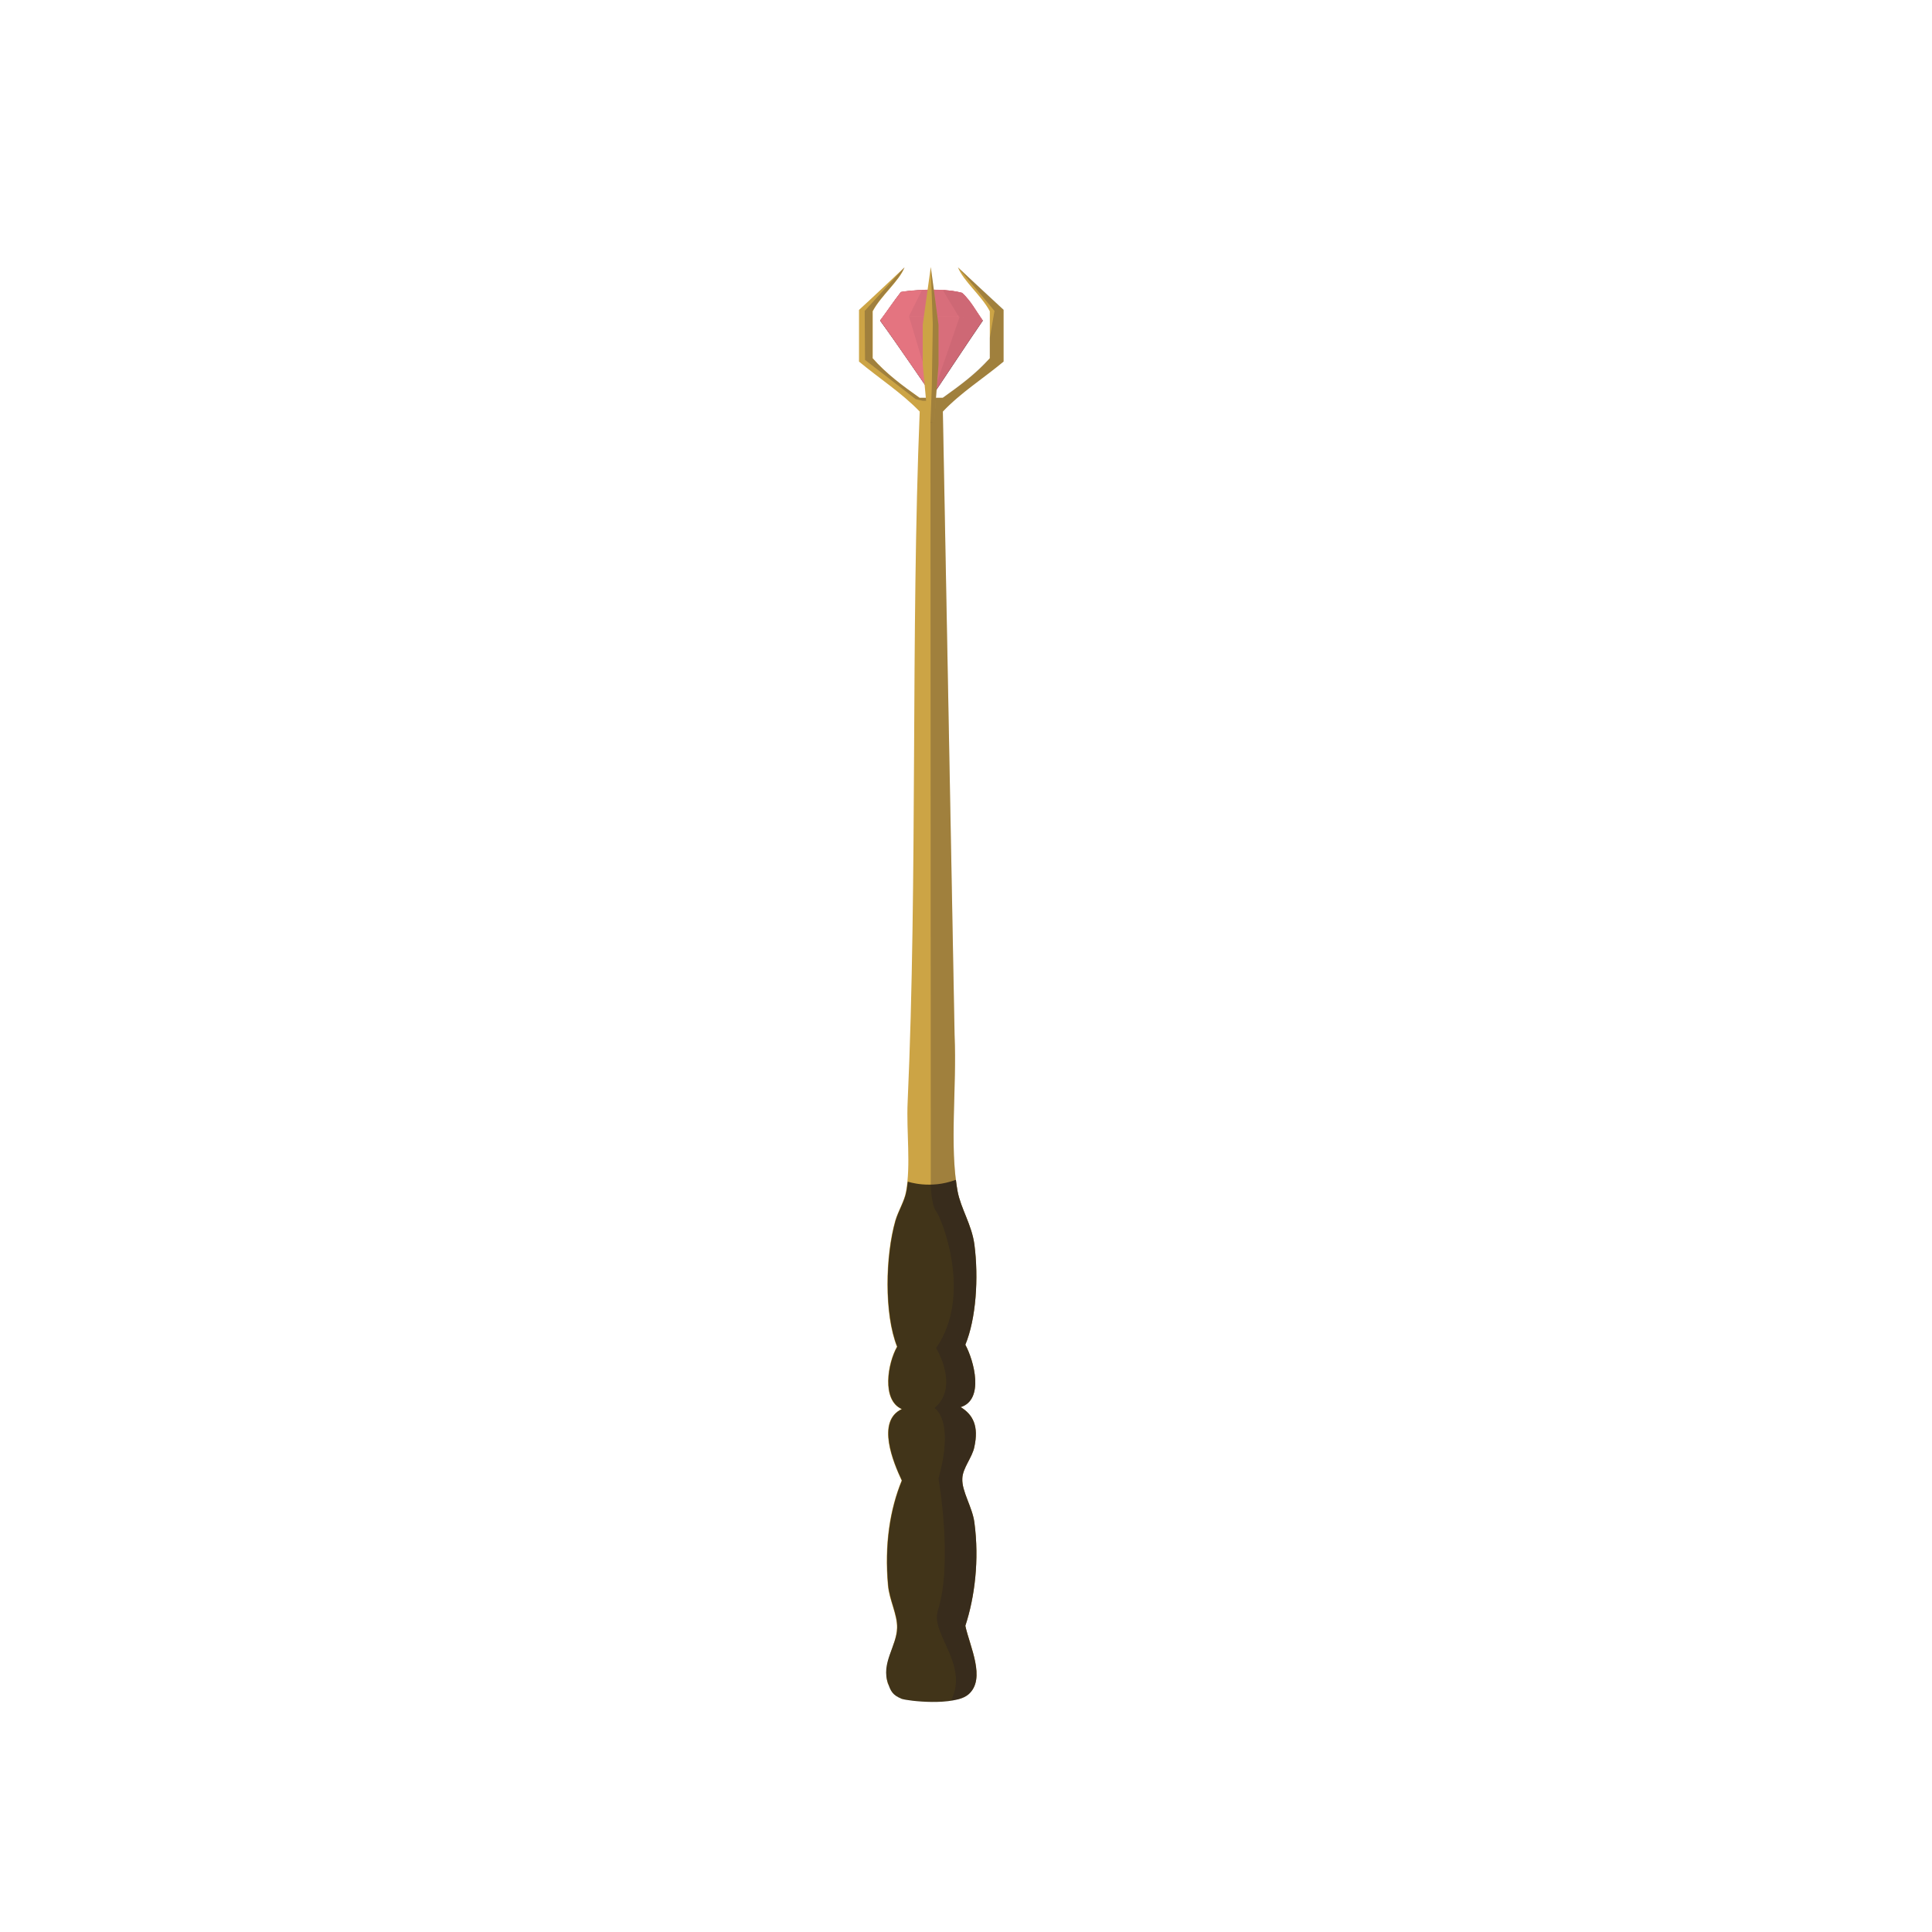
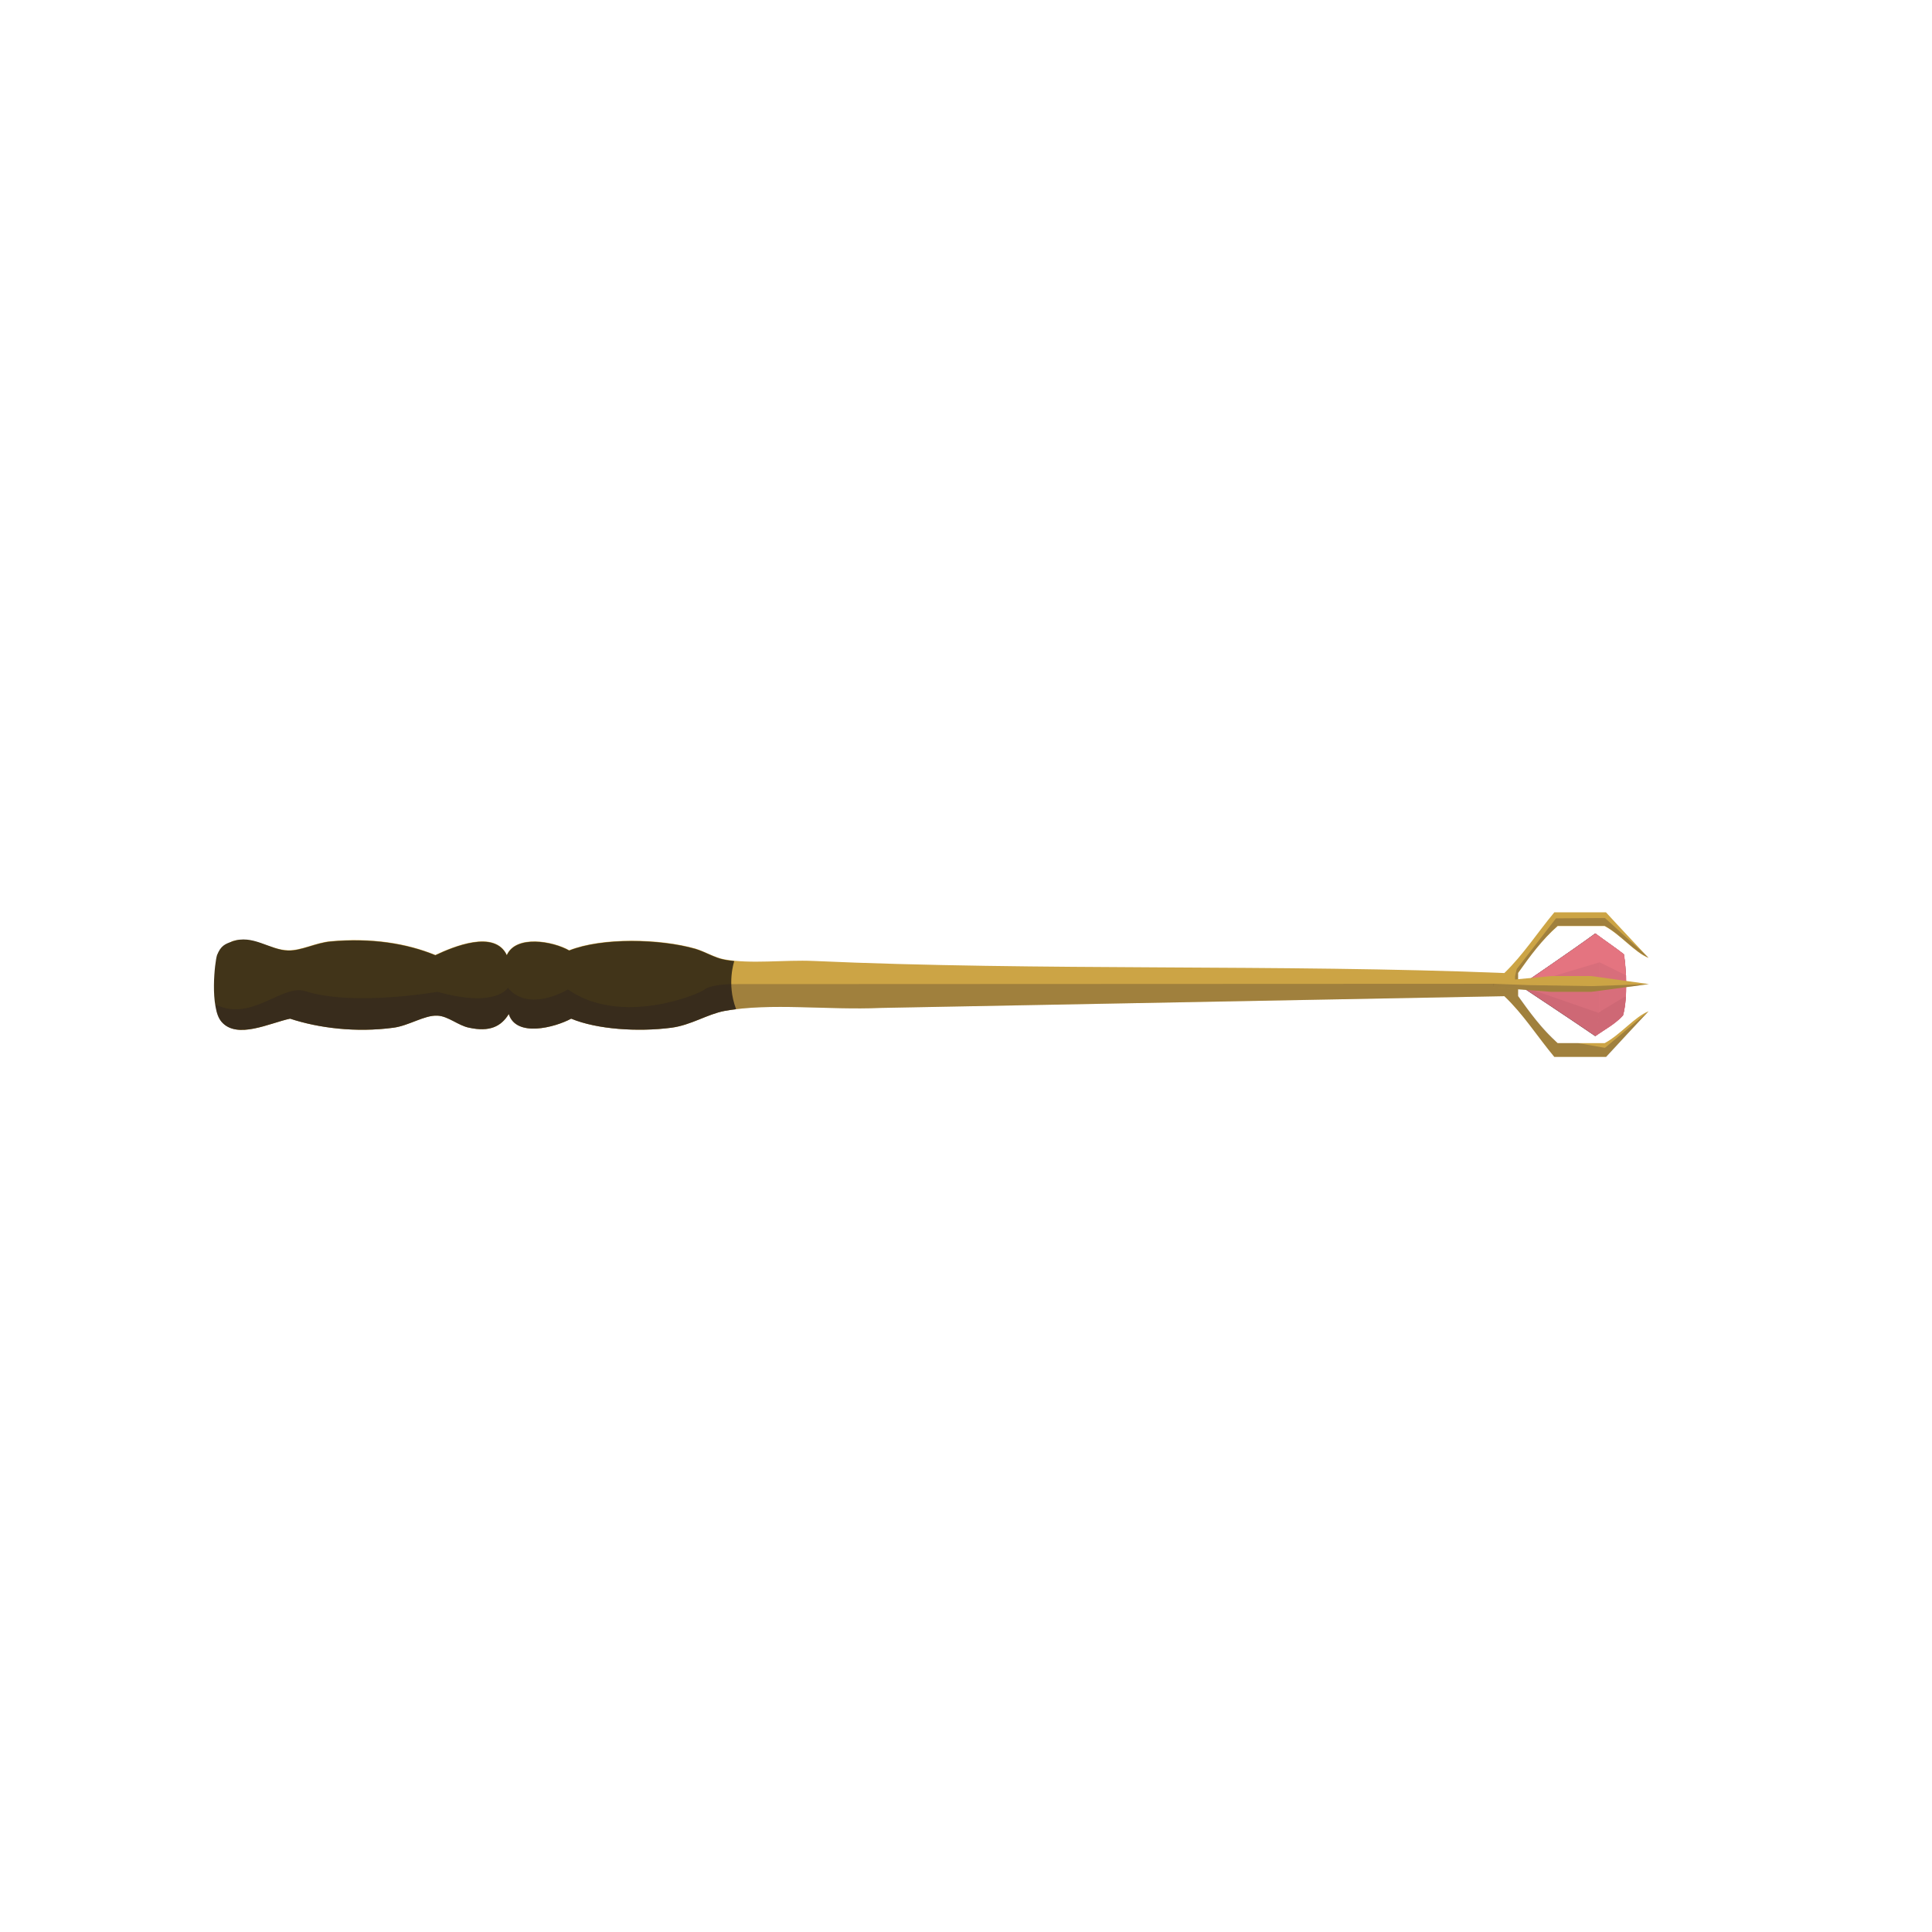
<svg xmlns="http://www.w3.org/2000/svg" version="1.1" id="Layer_1" x="0px" y="0px" viewBox="0 0 576 576" style="enable-background:new 0 0 576 576;" xml:space="preserve">
  <style type="text/css">
	.st0{fill-rule:evenodd;clip-rule:evenodd;fill:#CCA445;}
	.st1{fill-rule:evenodd;clip-rule:evenodd;fill:#413419;}
- 	.st2{opacity:0.25;fill-rule:evenodd;clip-rule:evenodd;fill:#1B1222;}
+ 	.st2{opacity:0.25;fill-rule:evenodd;clip-rule:evenodd;fill:#1B1222;enable-background:new    ;}
	.st3{fill-rule:evenodd;clip-rule:evenodd;}
	.st4{fill-rule:evenodd;clip-rule:evenodd;fill:#CE6875;}
	.st5{fill-rule:evenodd;clip-rule:evenodd;fill:#D86E7B;}
	.st6{fill-rule:evenodd;clip-rule:evenodd;fill:#E47480;}
</style>
  <g>
-     <path class="st0" d="M281.1,122.7c5.4-5.7,12.1-9.9,18.1-14.9c0-5.1,0-10.3,0-15.4c-4.5-4.2-9.1-8.4-13.6-12.7   c1.6,4.1,7,8.4,9.5,13.1c0,4.7,0,9.4,0,14c-4,4.6-9,8.2-14,11.8h-6.9c-5-3.5-10-7.2-14-11.8c0-4.7,0-9.4,0-14   c2.5-4.7,7.9-9,9.5-13.1c-4.5,4.2-9,8.5-13.6,12.7c0,5.1,0,10.3,0,15.4c6,5,12.7,9.3,18.1,14.9c-2.7,66-0.6,139.1-3.6,205.9   c-0.4,8.8,1,18.8-0.5,26.7c-0.5,2.8-2.3,5.6-3.2,8.6c-3,10.5-3.4,27.8,0.5,37.6c-2.8,4.9-4.7,15.9,1.4,18.6c-7.7,3.6-2.5,16,0,21.3   c-3.5,8.5-5.2,19.1-4.1,31.2c0.4,4.5,2.8,8.7,2.7,12.7c-0.1,5.4-4.5,10.4-2.7,16.7c1.2,1.7,2.5,3.2,4.1,4.5   c7.4-1.3,15.6,2.3,19.9-1.4c5.4-4.6,0.4-14.3-0.9-20.4c2.8-8.5,4.2-19.6,2.7-30.8c-0.6-4.6-3.8-9.3-3.6-13.1c0.1-3.2,3-6.3,3.6-9.5   c1.3-6-0.3-9.5-4.1-11.8c7.1-2.2,4-13.8,1.4-18.6c3.2-7.7,4-19.9,2.7-29.9c-0.8-5.9-4-10.6-5-15.8c-2.5-13.7-0.2-30.9-0.9-46.6   L281.1,122.7z" />
-     <path class="st1" d="M287.8,484.7c2.8-8.5,4.2-19.6,2.7-30.8c-0.6-4.6-3.8-9.3-3.6-13.1c0.1-3.2,3-6.3,3.6-9.5   c1.3-6-0.3-9.5-4.1-11.8c7.1-2.2,4-13.8,1.4-18.6c3.2-7.7,4-19.9,2.7-29.9c-0.8-5.9-4-10.6-5-15.8c-0.2-1.1-0.4-2.3-0.5-3.4   c-0.1,0-0.2,0-0.2,0c-7.5,2.8-14.1,0.5-14.1,0.5l-0.1,0.2c-0.1,0.9-0.2,1.9-0.4,2.8c-0.5,2.8-2.3,5.6-3.2,8.6   c-3,10.5-3.4,27.8,0.5,37.6c-2.8,4.9-4.7,15.9,1.4,18.6c-7.7,3.6-2.5,16,0,21.3c-3.5,8.5-5.2,19.1-4.1,31.2   c0.4,4.5,2.8,8.7,2.7,12.7c-0.1,5.4-5,10.6-2.7,16.7c0.7,2,1.2,3.4,4.1,4.5c1.6,0.6,15.6,2.3,19.9-1.4   C294,500.5,289.1,490.8,287.8,484.7z" />
-     <path class="st2" d="M285.6,79.7l10.9,13l-1.4,8v6.1c-0.3,0.4-0.7,0.7-1.1,1.1c-3.8,4-8.3,7.4-13,10.7h-3.6l0.1,234.9   c0,0,0.2,6,1.6,7.6c1.4,1.7,11.1,24.8,0,40.8c0,0,7.1,11.6-0.5,17.9c0,0,6.1,3.3,1.2,21c0,0,4.4,25-0.2,39.4   c-2.2,6.9,9.3,16,4,26.7c2-0.1,3.8-0.5,5.1-1.7c5.4-4.6,0.4-14.3-0.9-20.4c2.8-8.5,4.2-19.6,2.7-30.8c-0.6-4.6-3.8-9.3-3.6-13.1   c0.1-3.2,3-6.3,3.6-9.5c1.3-6-0.3-9.5-4.1-11.8c7.1-2.2,4-13.8,1.4-18.6c3.2-7.7,4-19.9,2.7-29.9c-0.8-5.9-4-10.6-5-15.8   c-2.5-13.7-0.2-30.9-0.9-46.6l-3.5-186c4.7-5,10.6-8.9,16-13.2l0,0c0.7-0.6,1.4-1.1,2.1-1.7V92.3C294.6,88.1,290.1,83.9,285.6,79.7   z M260.1,106.8v-14c2.5-4.7,7.9-9,9.5-13.1l-11.8,13l0.1,14.6l15.1,11.7l2.1,0.5h1.2l0.1-0.9h-2.3   C269.1,115,264.2,111.4,260.1,106.8z" />
+     <path class="st0" d="M448.5,297c5.7,5.4,9.9,12.1,14.9,18.1c5.1,0,10.3,0,15.4,0c4.2-4.5,8.4-9.1,12.7-13.6   c-4.1,1.6-8.4,7-13.1,9.5c-4.7,0-9.4,0-14,0c-4.6-4-8.2-9-11.8-14v-6.9c3.5-5,7.2-10,11.8-14c4.7,0,9.4,0,14,0   c4.7,2.5,9,7.9,13.1,9.5c-4.2-4.5-8.5-9-12.7-13.6c-5.1,0-10.3,0-15.4,0c-5,6-9.3,12.7-14.9,18.1c-66-2.7-139.1-0.6-205.9-3.6   c-8.8-0.4-18.8,1-26.7-0.5c-2.8-0.5-5.6-2.3-8.6-3.2c-10.5-3-27.8-3.4-37.6,0.5c-4.9-2.8-15.9-4.7-18.6,1.4c-3.6-7.7-16-2.5-21.3,0   c-8.5-3.5-19.1-5.2-31.2-4.1c-4.5,0.4-8.7,2.8-12.7,2.7c-5.4-0.1-10.4-4.5-16.7-2.7c-1.7,1.2-3.2,2.5-4.5,4.1   c1.3,7.4-2.3,15.6,1.4,19.9c4.6,5.4,14.3,0.4,20.4-0.9c8.5,2.8,19.6,4.2,30.8,2.7c4.6-0.6,9.3-3.8,13.1-3.6c3.2,0.1,6.3,3,9.5,3.6   c6,1.3,9.5-0.3,11.8-4.1c2.2,7.1,13.8,4,18.6,1.4c7.7,3.2,19.9,4,29.9,2.7c5.9-0.8,10.6-4,15.8-5c13.7-2.5,30.9-0.2,46.6-0.9   L448.5,297z" />
+     <path class="st1" d="M86.5,303.7c8.5,2.8,19.6,4.2,30.8,2.7c4.6-0.6,9.3-3.8,13.1-3.6c3.2,0.1,6.3,3,9.5,3.6   c6,1.3,9.5-0.3,11.8-4.1c2.2,7.1,13.8,4,18.6,1.4c7.7,3.2,19.9,4,29.9,2.7c5.9-0.8,10.6-4,15.8-5c1.1-0.2,2.3-0.4,3.4-0.5   c0-0.1,0-0.2,0-0.2c-2.8-7.5-0.5-14.1-0.5-14.1l-0.2-0.1c-0.9-0.1-1.9-0.2-2.8-0.4c-2.8-0.5-5.6-2.3-8.6-3.2   c-10.5-3-27.8-3.4-37.6,0.5c-4.9-2.8-15.9-4.7-18.6,1.4c-3.6-7.7-16-2.5-21.3,0c-8.5-3.5-19.1-5.2-31.2-4.1   c-4.5,0.4-8.7,2.8-12.7,2.7c-5.4-0.1-10.6-5-16.7-2.7c-2,0.7-3.4,1.2-4.5,4.1c-0.6,1.6-2.3,15.6,1.4,19.9   C70.7,309.9,80.4,305,86.5,303.7z" />
+     <path class="st2" d="M491.5,301.5l-13,10.9l-8-1.4h-6.1c-0.4-0.3-0.7-0.7-1.1-1.1c-4-3.8-7.4-8.3-10.7-13v-3.6l-234.9,0.1   c0,0-6,0.2-7.6,1.6c-1.7,1.4-24.8,11.1-40.8,0c0,0-11.6,7.1-17.9-0.5c0,0-3.3,6.1-21,1.2c0,0-25,4.4-39.4-0.2   c-6.9-2.2-16,9.3-26.7,4c0.1,2,0.5,3.8,1.7,5.1c4.6,5.4,14.3,0.4,20.4-0.9c8.5,2.8,19.6,4.2,30.8,2.7c4.6-0.6,9.3-3.8,13.1-3.6   c3.2,0.1,6.3,3,9.5,3.6c6,1.3,9.5-0.3,11.8-4.1c2.2,7.1,13.8,4,18.6,1.4c7.7,3.2,19.9,4,29.9,2.7c5.9-0.8,10.6-4,15.8-5   c13.7-2.5,30.9-0.2,46.6-0.9l186-3.5c5,4.7,8.9,10.6,13.2,16l0,0c0.6,0.7,1.1,1.4,1.7,2.1h15.5C483.1,310.5,487.3,306,491.5,301.5z    M464.4,276h14c4.7,2.5,9,7.9,13.1,9.5l-13-11.8l-14.6,0.1l-11.7,15.1l-0.5,2.1v1.2l0.9,0.1V290C456.2,285,459.8,280.1,464.4,276z" />
    <g>
-       <path class="st3" d="M278,118c0,0-11.1-16.3-15.6-22.4c2.1-2.8,4-5.7,6.2-8.5c3.8-0.7,12.8-1.2,18.2,0.3c2.5,2.3,4.2,5.4,6.2,8.2    C288.8,101.7,278,118,278,118z" />
-       <path class="st4" d="M278,118c0,0-11.1-16.3-15.6-22.4c2.1-2.8,4-5.7,6.2-8.5c3.8-0.7,12.8-1.2,18.2,0.3c2.5,2.3,4.2,5.4,6.2,8.2    C288.8,101.7,278,118,278,118z" />
-       <path class="st5" d="M278,117.9l8.1-23.4l-17.6-2l9.5,25.2C277.9,117.7,277.9,117.8,278,117.9z" />
-       <path class="st6" d="M278.1,118l-8.1-27l-4.3,0.1c-1.1,1.5-2.2,3-3.2,4.5C266.9,101.7,278,118,278.1,118    C278,118,278,118,278.1,118z" />
-       <path class="st6" d="M268.6,87c-2.1,2.7-4.1,5.7-6.2,8.5l8.6-1.2l15.5,0.1l6.5,1.1c-2-2.8-3.6-6-6.2-8.2    C281.4,85.8,272.4,86.4,268.6,87z" />
-       <path class="st5" d="M288.1,91.1c0,0,0-1.1,0-2.5c-0.4-0.5-0.8-0.9-1.3-1.3c-3.3-0.9-7.9-1-11.9-0.9l-3.9,7.9l14.3,0.1L288.1,91.1    z" />
-       <path class="st4" d="M286.8,87.3c-1.6-0.4-3.4-0.7-5.4-0.8l-0.2,0.2l4.7,7.8l0.5,0l6.5,1.1C291,92.7,289.4,89.6,286.8,87.3z" />
+       <path class="st3" d="M453.2,293.9c0,0,16.3-11.1,22.4-15.6c2.8,2.1,5.7,4,8.5,6.2c0.7,3.8,1.2,12.8-0.3,18.2    c-2.3,2.5-5.4,4.2-8.2,6.2C469.5,304.7,453.2,293.9,453.2,293.9z" />
+       <path class="st4" d="M453.2,293.9c0,0,16.3-11.1,22.4-15.6c2.8,2.1,5.7,4,8.5,6.2c0.7,3.8,1.2,12.8-0.3,18.2    c-2.3,2.5-5.4,4.2-8.2,6.2C469.5,304.7,453.2,293.9,453.2,293.9z" />
+       <path class="st5" d="M453.3,293.9l23.4,8.1l2-17.6l-25.2,9.5C453.5,293.8,453.4,293.8,453.3,293.9z" />
+       <path class="st6" d="M453.2,294l27-8.1l-0.1-4.3c-1.5-1.1-3-2.2-4.5-3.2C469.5,282.8,453.2,293.9,453.2,294    C453.2,293.9,453.2,293.9,453.2,294z" />
+       <path class="st6" d="M484.2,284.5c-2.7-2.1-5.7-4.1-8.5-6.2l1.2,8.6l-0.1,15.5l-1.1,6.5c2.8-2,6-3.6,8.2-6.2    C485.4,297.3,484.8,288.3,484.2,284.5z" />
+       <path class="st5" d="M480.1,304c0,0,1.1,0,2.5,0c0.5-0.4,0.9-0.8,1.3-1.3c0.9-3.3,1-7.9,0.9-11.9l-7.9-3.9l-0.1,14.3L480.1,304z" />
+       <path class="st4" d="M483.9,302.7c0.4-1.6,0.7-3.4,0.8-5.4l-0.2-0.2l-7.8,4.7v0.5l-1.1,6.5C478.5,306.9,481.6,305.3,483.9,302.7z" />
    </g>
-     <polygon class="st0" points="279.8,96.8 277.5,79.6 275.1,96.8 275.1,96.8 275.1,108.7 275.1,108.7 276.7,125.8 278.5,125.9    279.8,108.7 279.8,108.7 279.8,96.8  " />
-     <polygon class="st2" points="277.8,115.5 277.4,125.9 278.5,125.9 279.8,108.7 279.8,108.7 279.8,96.8 279.8,96.8 277.5,79.6    278.1,96.7  " />
+     <polygon class="st0" points="474.4,295.7 491.6,293.4 474.4,291 474.4,291 462.5,291 462.5,291 445.4,292.6 445.3,294.4    462.5,295.7 462.5,295.7  " />
+     <polygon class="st2" points="455.7,293.7 445.3,293.3 445.3,294.4 462.5,295.7 462.5,295.7 474.4,295.7 474.4,295.7 491.6,293.4    474.5,294  " />
  </g>
</svg>
